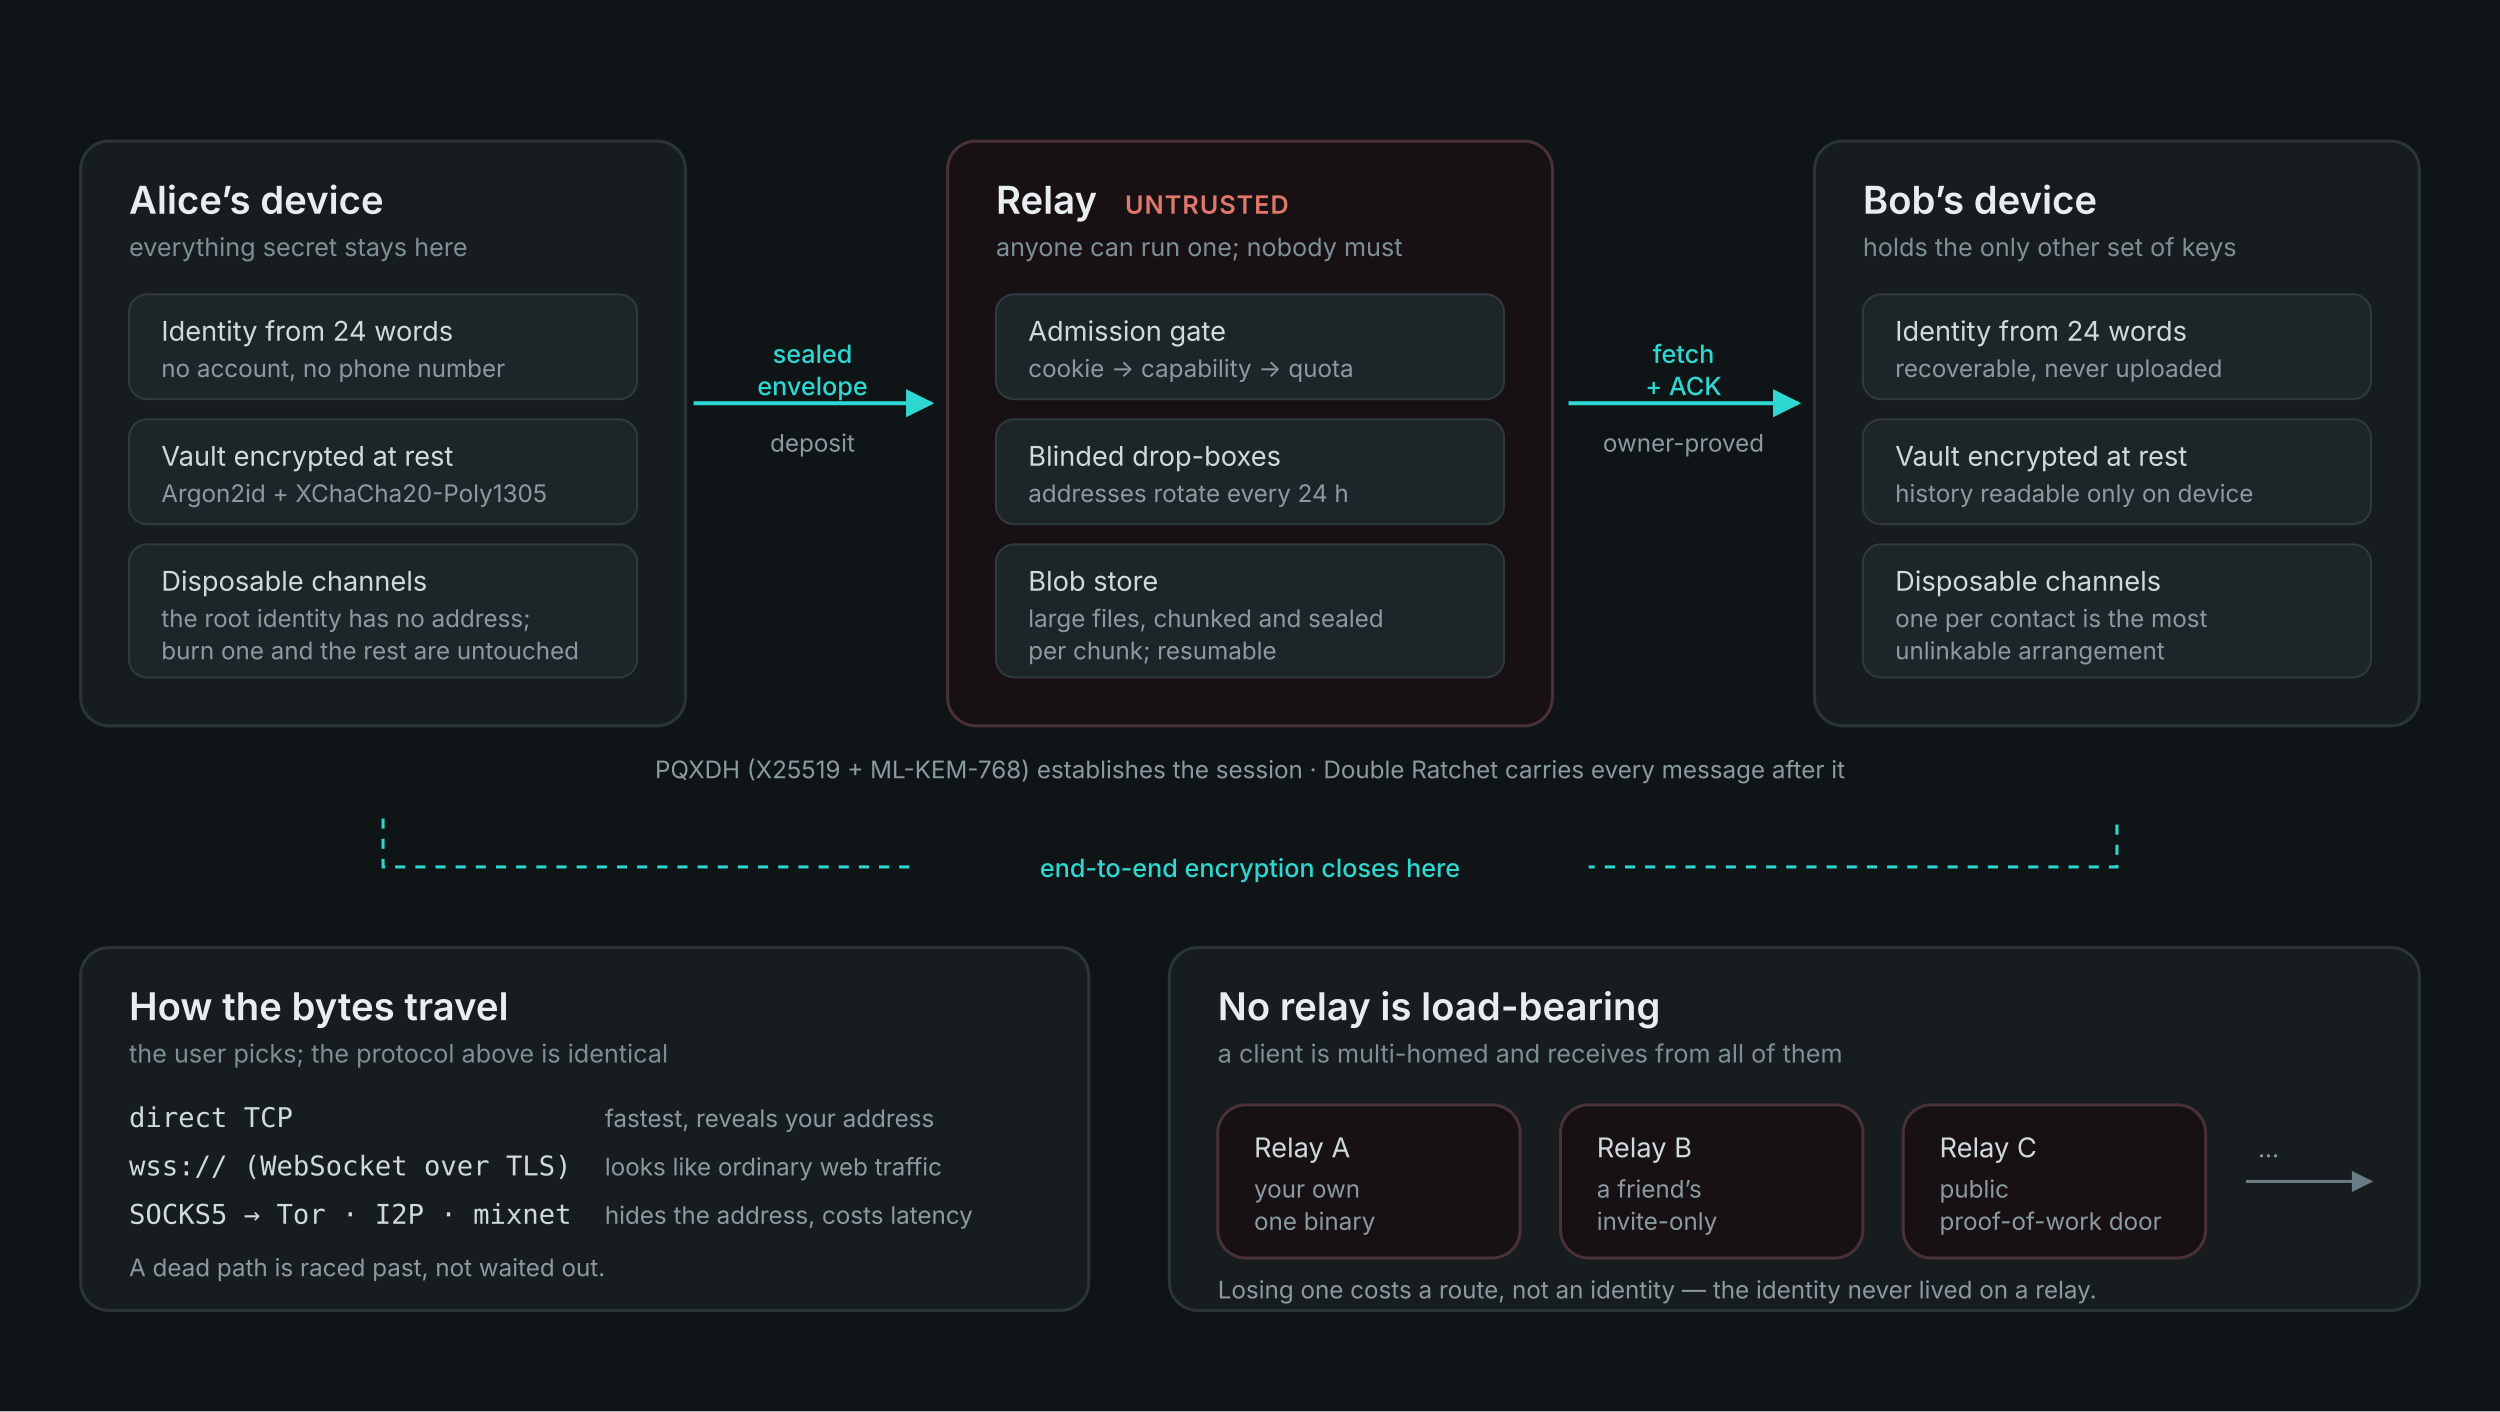
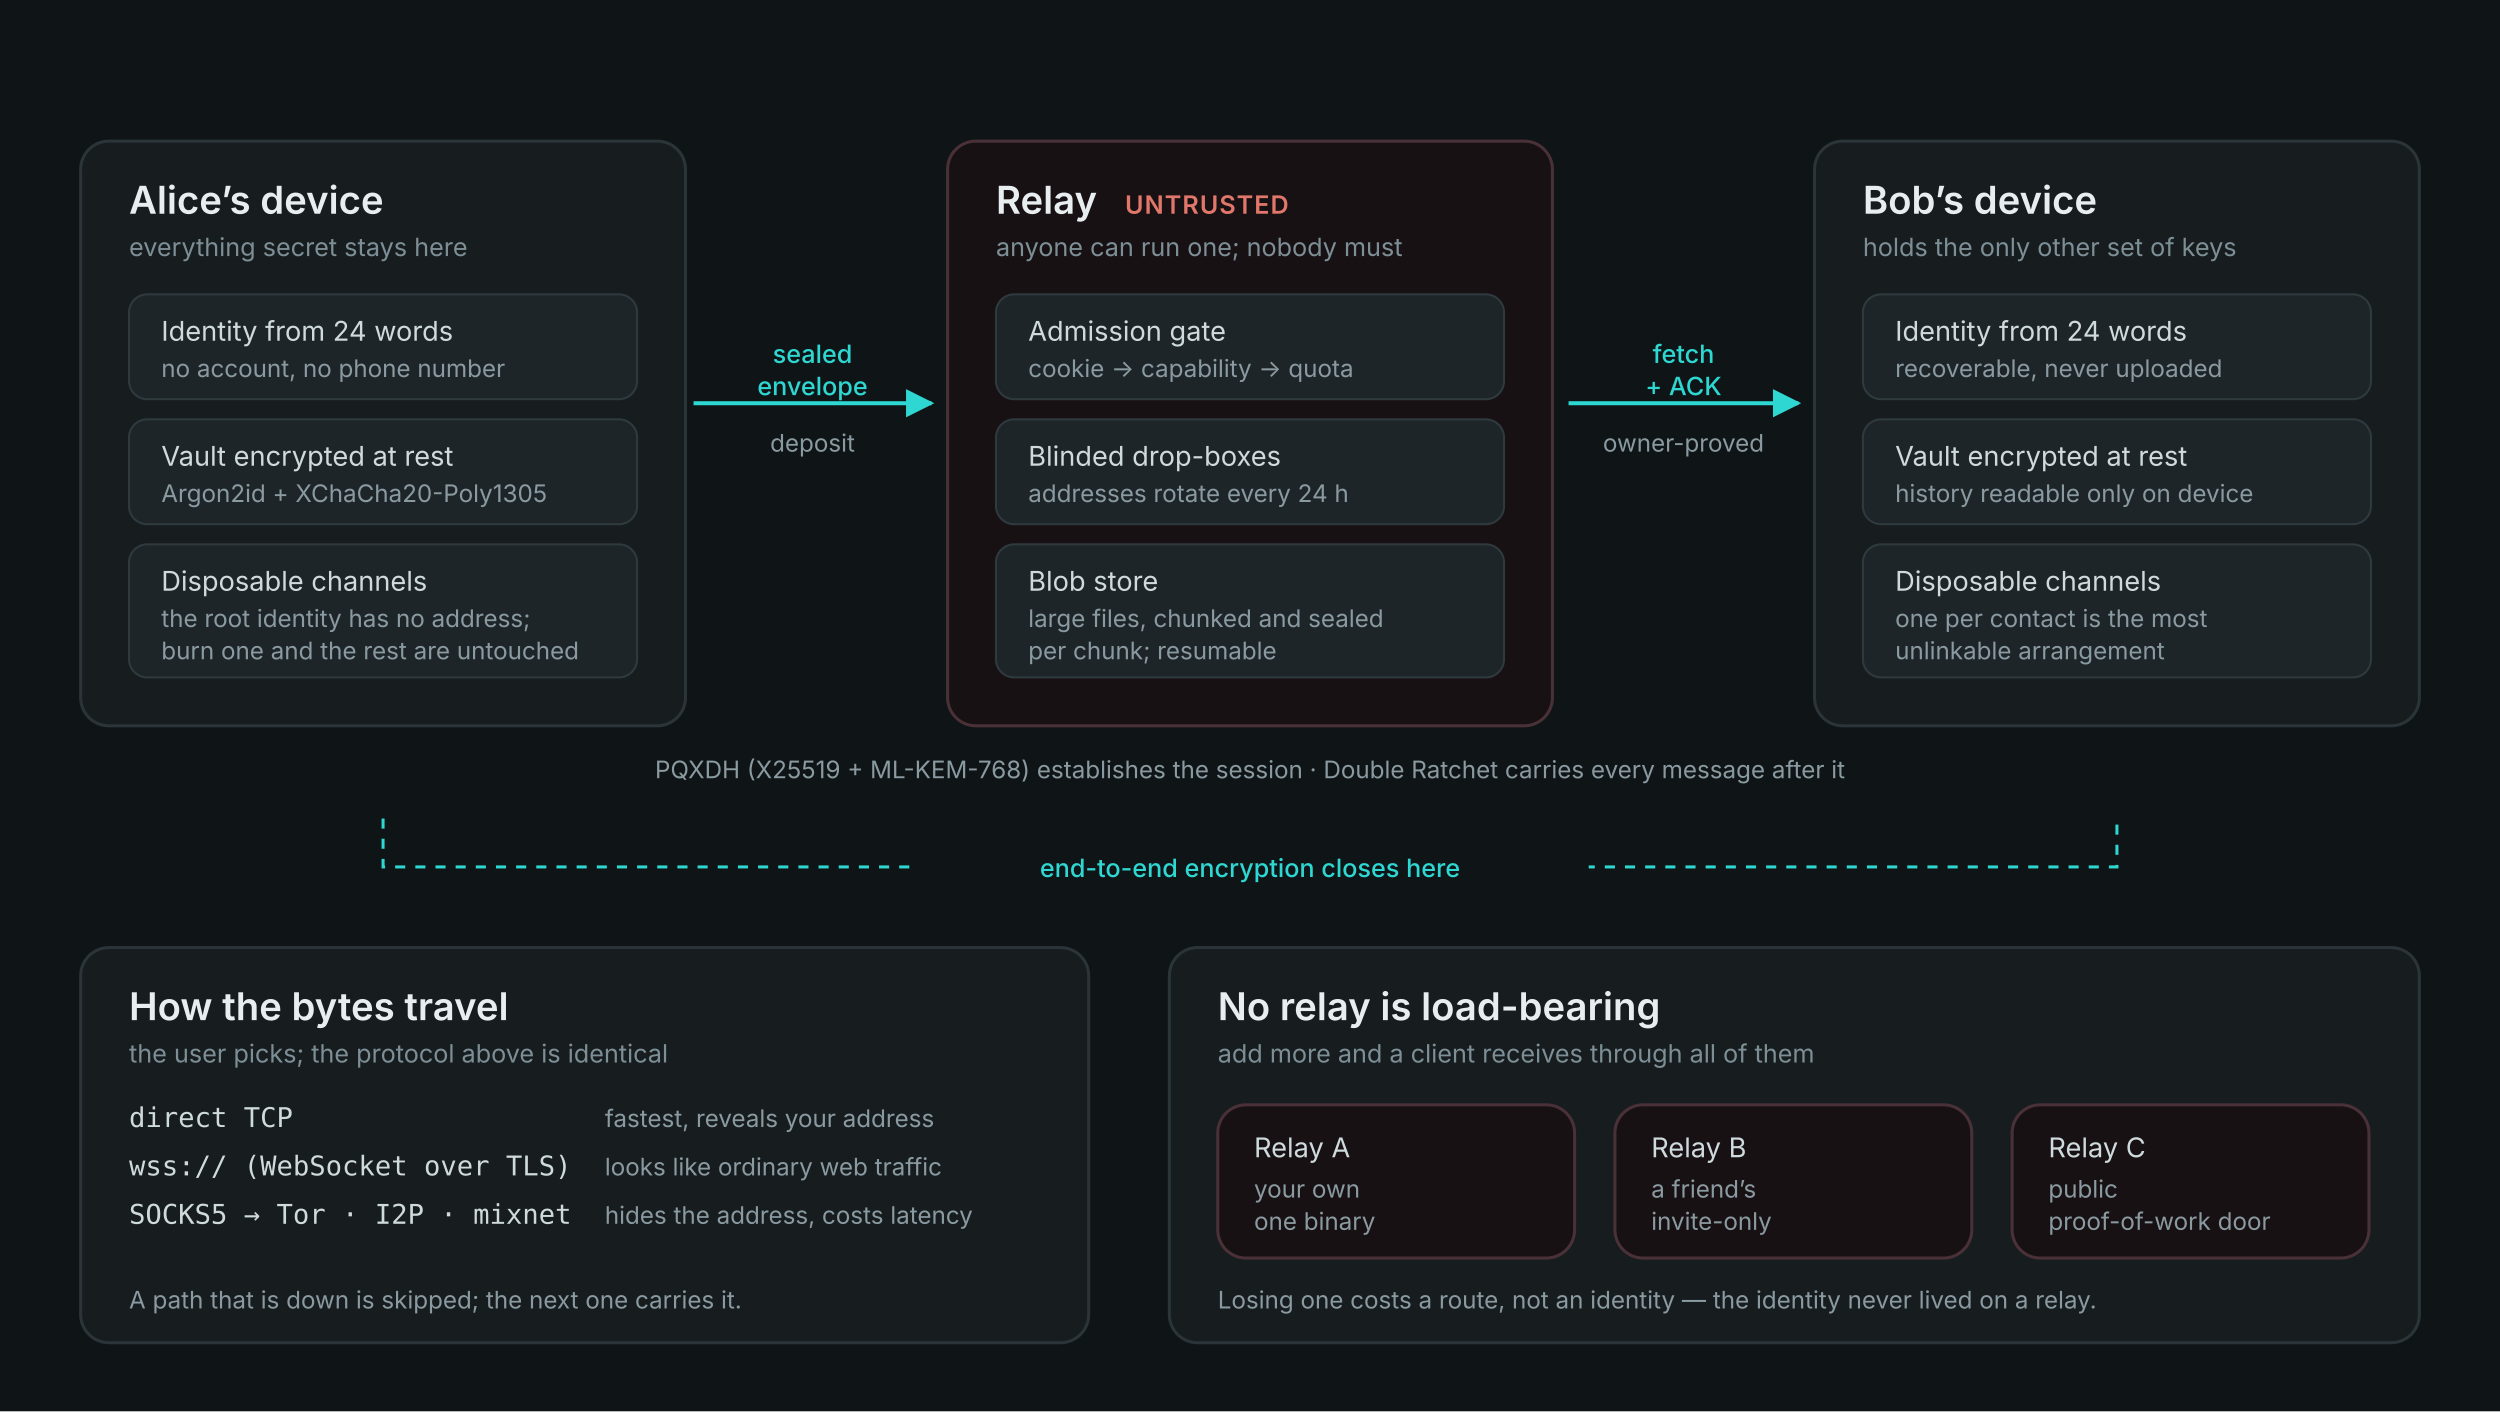
<svg xmlns="http://www.w3.org/2000/svg" viewBox="0 0 1240 700" width="1240" height="700" font-family="Inter, 'Segoe UI', system-ui, sans-serif">
  <defs>
    <marker id="arrow" viewBox="0 0 10 10" refX="9" refY="5" markerWidth="7" markerHeight="7" orient="auto-start-reverse">
      <path d="M 0 0 L 10 5 L 0 10 z" fill="#2ED7D1" />
-     </marker>
-     <marker id="arrowDim" viewBox="0 0 10 10" refX="9" refY="5" markerWidth="7" markerHeight="7" orient="auto-start-reverse">
-       <path d="M 0 0 L 10 5 L 0 10 z" fill="#6b7d84" />
    </marker>
    <style>
      .card   { fill:#171c1f; stroke:#2b3438; stroke-width:1.5; rx:14; }
      .relay  { fill:#181113; stroke:#4a3138; stroke-width:1.5; rx:14; }
      .inner  { fill:#1e2529; stroke:#2f3a3f; stroke-width:1; rx:9; }
      .title  { fill:#e8eef0; font-size:19px; font-weight:600; }
      .sub    { fill:#7d8f96; font-size:12.5px; }
      .item   { fill:#cfdadd; font-size:13.5px; }
      .note   { fill:#8a9aa1; font-size:12px; }
      .edge   { fill:#2ED7D1; font-size:12.5px; font-weight:500; }
      .warn   { fill:#e0776a; font-size:12.5px; font-weight:600; letter-spacing:.04em; }
      .mono   { font-family: ui-monospace, 'DejaVu Sans Mono', monospace; }
    </style>
  </defs>
  <rect x="0" y="0" width="1240" height="700" fill="#0f1416" />
  <rect class="card" x="40" y="70" width="300" height="290" />
  <text class="title" x="64" y="106">Alice’s device</text>
  <text class="sub" x="64" y="127">everything secret stays here</text>
  <rect class="inner" x="64" y="146" width="252" height="52" />
  <text class="item" x="80" y="169">Identity from 24 words</text>
  <text class="note" x="80" y="187">no account, no phone number</text>
  <rect class="inner" x="64" y="208" width="252" height="52" />
  <text class="item" x="80" y="231">Vault encrypted at rest</text>
  <text class="note" x="80" y="249">Argon2id + XChaCha20-Poly1305</text>
  <rect class="inner" x="64" y="270" width="252" height="66" />
  <text class="item" x="80" y="293">Disposable channels</text>
  <text class="note" x="80" y="311">the root identity has no address;</text>
  <text class="note" x="80" y="327">burn one and the rest are untouched</text>
  <rect class="relay" x="470" y="70" width="300" height="290" />
  <text class="title" x="494" y="106">Relay</text>
  <text class="warn" x="558" y="106">UNTRUSTED</text>
  <text class="sub" x="494" y="127">anyone can run one; nobody must</text>
  <rect class="inner" x="494" y="146" width="252" height="52" />
  <text class="item" x="510" y="169">Admission gate</text>
  <text class="note" x="510" y="187">cookie → capability → quota</text>
  <rect class="inner" x="494" y="208" width="252" height="52" />
  <text class="item" x="510" y="231">Blinded drop-boxes</text>
  <text class="note" x="510" y="249">addresses rotate every 24 h</text>
  <rect class="inner" x="494" y="270" width="252" height="66" />
  <text class="item" x="510" y="293">Blob store</text>
  <text class="note" x="510" y="311">large files, chunked and sealed</text>
  <text class="note" x="510" y="327">per chunk; resumable</text>
  <rect class="card" x="900" y="70" width="300" height="290" />
  <text class="title" x="924" y="106">Bob’s device</text>
  <text class="sub" x="924" y="127">holds the only other set of keys</text>
  <rect class="inner" x="924" y="146" width="252" height="52" />
  <text class="item" x="940" y="169">Identity from 24 words</text>
  <text class="note" x="940" y="187">recoverable, never uploaded</text>
  <rect class="inner" x="924" y="208" width="252" height="52" />
  <text class="item" x="940" y="231">Vault encrypted at rest</text>
  <text class="note" x="940" y="249">history readable only on device</text>
  <rect class="inner" x="924" y="270" width="252" height="66" />
  <text class="item" x="940" y="293">Disposable channels</text>
  <text class="note" x="940" y="311">one per contact is the most</text>
  <text class="note" x="940" y="327">unlinkable arrangement</text>
  <path d="M 344 200 L 462 200" stroke="#2ED7D1" stroke-width="2" fill="none" marker-end="url(#arrow)" />
  <text class="edge" x="403" y="180" text-anchor="middle">sealed</text>
  <text class="edge" x="403" y="196" text-anchor="middle">envelope</text>
  <text class="note" x="403" y="224" text-anchor="middle">deposit</text>
  <path d="M 778 200 L 892 200" stroke="#2ED7D1" stroke-width="2" fill="none" marker-end="url(#arrow)" />
  <text class="edge" x="835" y="180" text-anchor="middle">fetch</text>
  <text class="edge" x="835" y="196" text-anchor="middle">+ ACK</text>
  <text class="note" x="835" y="224" text-anchor="middle">owner-proved</text>
  <text class="note" x="620" y="386" text-anchor="middle">PQXDH (X25519 + ML-KEM-768) establishes the session · Double Ratchet carries every message after it</text>
  <path d="M 190 406 L 190 430 L 1050 430 L 1050 406" stroke="#2ED7D1" stroke-width="1.5" fill="none" stroke-dasharray="5 5" />
  <rect x="452" y="414" width="336" height="32" rx="8" fill="#0f1416" />
  <text class="edge" x="620" y="435" text-anchor="middle">end-to-end encryption closes here</text>
-   <rect class="card" x="40" y="470" width="500" height="180" />
+   <rect class="card" x="40" y="470" width="500" height="196" />
  <text class="title" x="64" y="506">How the bytes travel</text>
  <text class="sub" x="64" y="527">the user picks; the protocol above is identical</text>
  <text class="item mono" x="64" y="559">direct TCP</text>
  <text class="item mono" x="64" y="583">wss:// (WebSocket over TLS)</text>
  <text class="item mono" x="64" y="607">SOCKS5 → Tor · I2P · mixnet</text>
  <text class="note" x="300" y="559">fastest, reveals your address</text>
  <text class="note" x="300" y="583">looks like ordinary web traffic</text>
  <text class="note" x="300" y="607">hides the address, costs latency</text>
-   <text class="note" x="64" y="633">A dead path is raced past, not waited out.</text>
-   <rect class="card" x="580" y="470" width="620" height="180" />
+   <text class="note" x="64" y="649">A path that is down is skipped; the next one carries it.</text>
+   <rect class="card" x="580" y="470" width="620" height="196" />
  <text class="title" x="604" y="506">No relay is load-bearing</text>
-   <text class="sub" x="604" y="527">a client is multi-homed and receives from all of them</text>
-   <rect class="relay" x="604" y="548" width="150" height="76" />
+   <text class="sub" x="604" y="527">add more and a client receives through all of them</text>
+   <rect class="relay" x="604" y="548" width="177" height="76" />
  <text class="item" x="622" y="574">Relay A</text>
  <text class="note" x="622" y="594">your own</text>
  <text class="note" x="622" y="610">one binary</text>
-   <rect class="relay" x="774" y="548" width="150" height="76" />
-   <text class="item" x="792" y="574">Relay B</text>
-   <text class="note" x="792" y="594">a friend’s</text>
-   <text class="note" x="792" y="610">invite-only</text>
-   <rect class="relay" x="944" y="548" width="150" height="76" />
-   <text class="item" x="962" y="574">Relay C</text>
-   <text class="note" x="962" y="594">public</text>
-   <text class="note" x="962" y="610">proof-of-work door</text>
-   <path d="M 1114 586 L 1176 586" stroke="#6b7d84" stroke-width="1.5" fill="none" marker-end="url(#arrowDim)" />
-   <text class="note" x="1120" y="574">…</text>
-   <text class="note" x="604" y="644">Losing one costs a route, not an identity — the identity never lived on a relay.</text>
+   <rect class="relay" x="801" y="548" width="177" height="76" />
+   <text class="item" x="819" y="574">Relay B</text>
+   <text class="note" x="819" y="594">a friend’s</text>
+   <text class="note" x="819" y="610">invite-only</text>
+   <rect class="relay" x="998" y="548" width="177" height="76" />
+   <text class="item" x="1016" y="574">Relay C</text>
+   <text class="note" x="1016" y="594">public</text>
+   <text class="note" x="1016" y="610">proof-of-work door</text>
+   <text class="note" x="604" y="649">Losing one costs a route, not an identity — the identity never lived on a relay.</text>
</svg>
